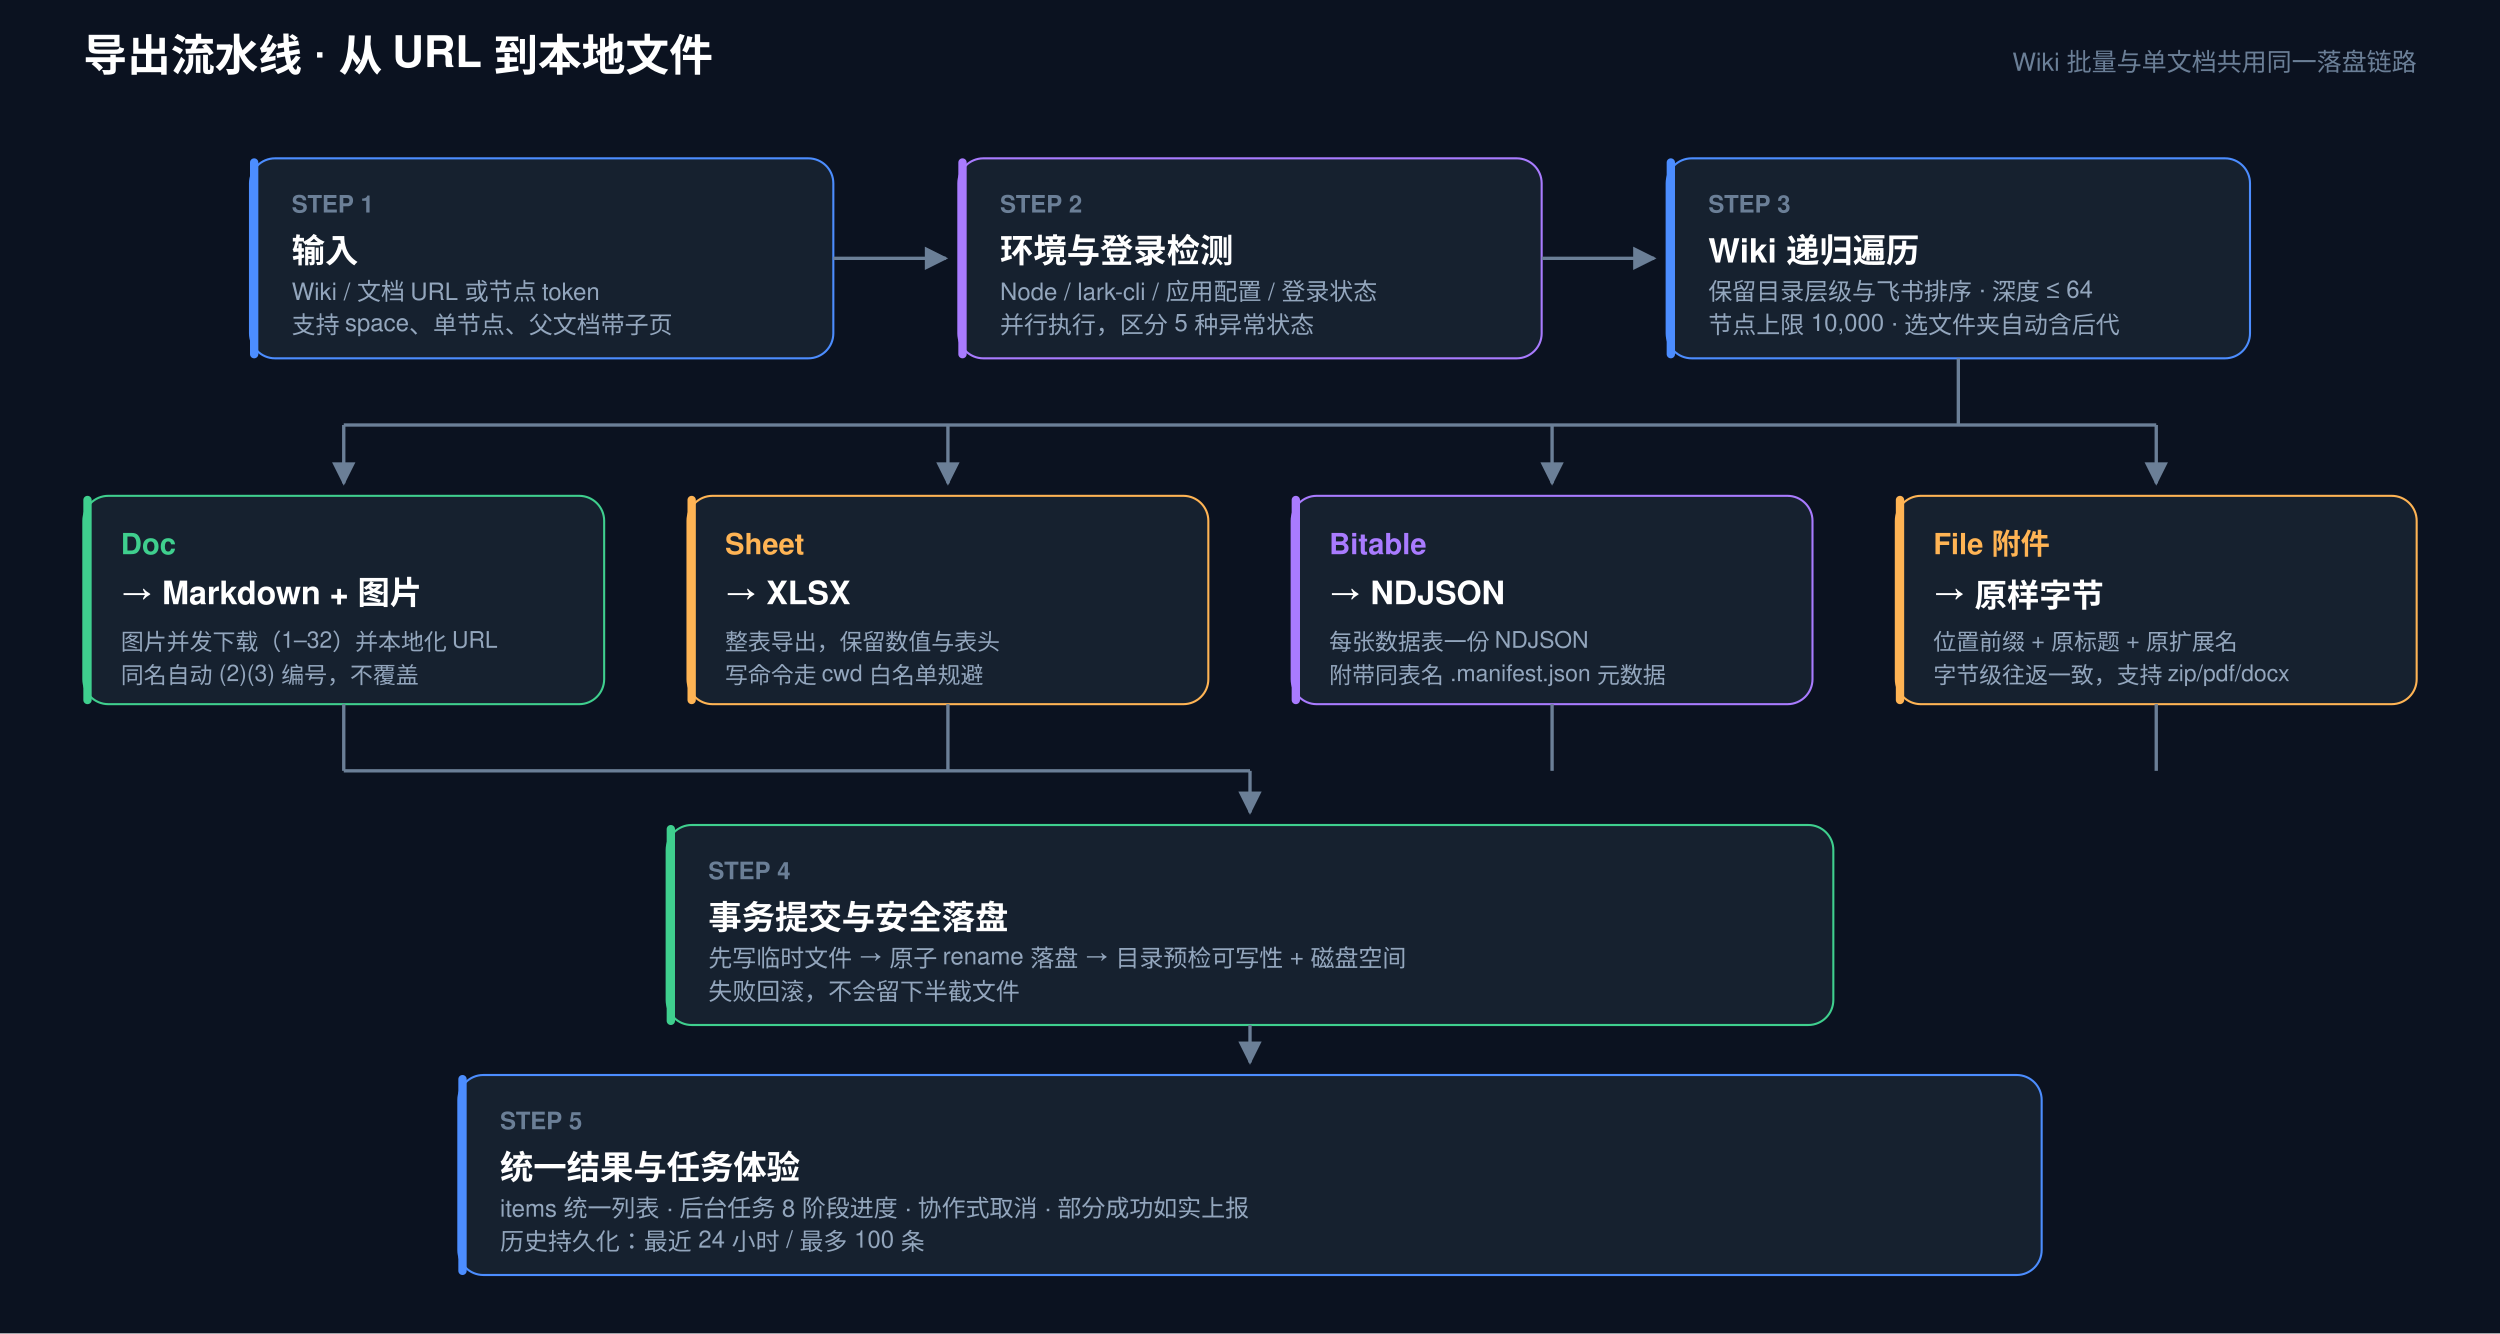
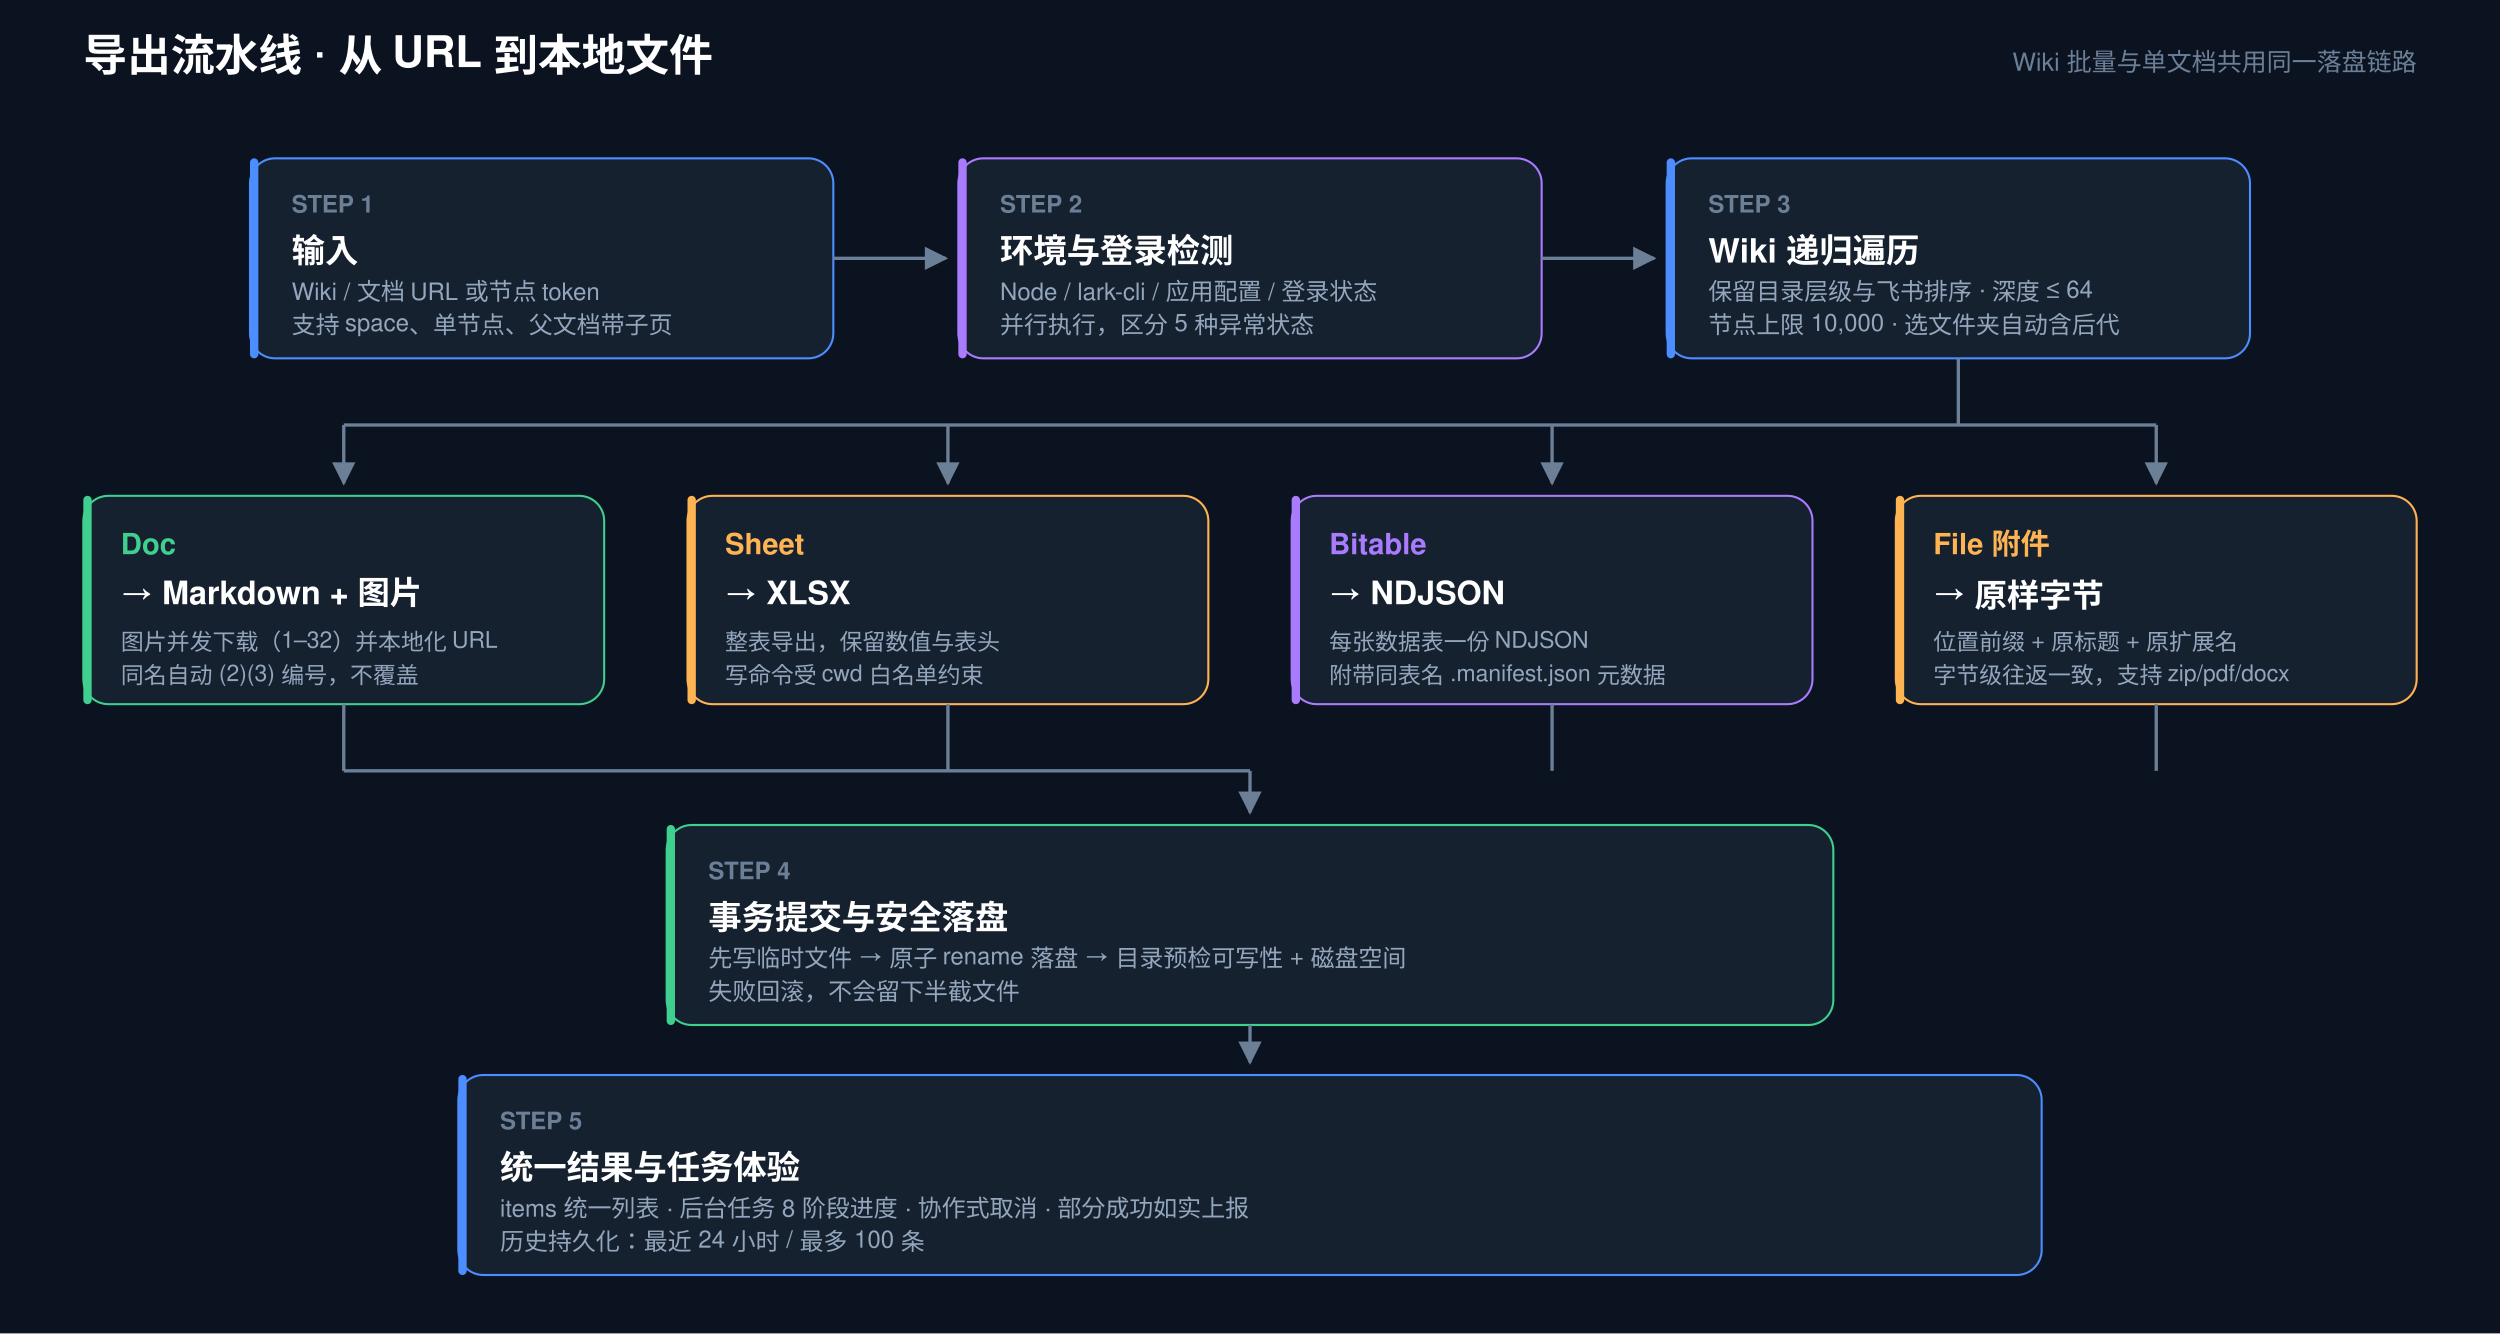
<svg xmlns="http://www.w3.org/2000/svg" width="1200" height="640" viewBox="0 0 1200 640" font-family="'PingFang SC','Microsoft YaHei','Segoe UI',Helvetica,Arial,sans-serif">
  <defs>
    <marker id="ah" viewBox="0 0 10 10" refX="9" refY="5" markerWidth="7" markerHeight="7" orient="auto-start-reverse">
      <path d="M 0 0 L 10 5 L 0 10 z" fill="#6B7F97" />
    </marker>
  </defs>
  <rect x="0" y="0" width="1200" height="640" rx="0" ry="0" fill="#0B1220" stroke="none" stroke-width="1" />
  <text x="40" y="34" font-size="21" fill="#FFFFFF" font-weight="700" text-anchor="start">导出流水线 · 从 URL 到本地文件</text>
  <text x="1160" y="34" font-size="12" fill="#6B7F97" font-weight="400" text-anchor="end">Wiki 批量与单文档共用同一落盘链路</text>
  <rect x="120" y="76" width="280" height="96" rx="12" ry="12" fill="#16212F" stroke="#4C8DFF" stroke-width="1" />
  <rect x="120" y="76" width="4" height="96" rx="2" fill="#4C8DFF" />
  <text x="140" y="102" font-size="11.5" fill="#6B7F97" font-weight="600" text-anchor="start">STEP 1</text>
  <text x="140" y="126" font-size="16" fill="#FFFFFF" font-weight="600" text-anchor="start">输入</text>
  <text x="140" y="144" font-size="11.5" fill="#93A6BD" font-weight="400" text-anchor="start">Wiki / 文档 URL 或节点 token</text>
  <text x="140" y="160" font-size="11.5" fill="#93A6BD" font-weight="400" text-anchor="start">支持 space、单节点、父文档带子页</text>
  <rect x="460" y="76" width="280" height="96" rx="12" ry="12" fill="#16212F" stroke="#A97BFF" stroke-width="1" />
  <rect x="460" y="76" width="4" height="96" rx="2" fill="#A97BFF" />
  <text x="480" y="102" font-size="11.5" fill="#6B7F97" font-weight="600" text-anchor="start">STEP 2</text>
  <text x="480" y="126" font-size="16" fill="#FFFFFF" font-weight="600" text-anchor="start">环境与登录检测</text>
  <text x="480" y="144" font-size="11.5" fill="#93A6BD" font-weight="400" text-anchor="start">Node / lark-cli / 应用配置 / 登录状态</text>
  <text x="480" y="160" font-size="11.5" fill="#93A6BD" font-weight="400" text-anchor="start">并行执行，区分 5 种异常状态</text>
  <rect x="800" y="76" width="280" height="96" rx="12" ry="12" fill="#16212F" stroke="#4C8DFF" stroke-width="1" />
  <rect x="800" y="76" width="4" height="96" rx="2" fill="#4C8DFF" />
  <text x="820" y="102" font-size="11.5" fill="#6B7F97" font-weight="600" text-anchor="start">STEP 3</text>
  <text x="820" y="126" font-size="16" fill="#FFFFFF" font-weight="600" text-anchor="start">Wiki 递归遍历</text>
  <text x="820" y="144" font-size="11.5" fill="#93A6BD" font-weight="400" text-anchor="start">保留目录层级与飞书排序 · 深度 ≤ 64</text>
  <text x="820" y="160" font-size="11.5" fill="#93A6BD" font-weight="400" text-anchor="start">节点上限 10,000 · 选文件夹自动含后代</text>
  <line x1="400" y1="124" x2="454" y2="124" stroke="#6B7F97" stroke-width="1.6" marker-end="url(#ah)" />
  <line x1="740" y1="124" x2="794" y2="124" stroke="#6B7F97" stroke-width="1.6" marker-end="url(#ah)" />
  <line x1="940" y1="172" x2="940" y2="204" stroke="#6B7F97" stroke-width="1.6" />
  <line x1="165.0" y1="204" x2="1035.0" y2="204" stroke="#6B7F97" stroke-width="1.6" />
  <line x1="165.0" y1="204" x2="165.0" y2="232" stroke="#6B7F97" stroke-width="1.6" marker-end="url(#ah)" />
  <line x1="455.0" y1="204" x2="455.0" y2="232" stroke="#6B7F97" stroke-width="1.6" marker-end="url(#ah)" />
  <line x1="745.0" y1="204" x2="745.0" y2="232" stroke="#6B7F97" stroke-width="1.6" marker-end="url(#ah)" />
  <line x1="1035.0" y1="204" x2="1035.0" y2="232" stroke="#6B7F97" stroke-width="1.6" marker-end="url(#ah)" />
  <rect x="40" y="238" width="250" height="100" rx="12" ry="12" fill="#16212F" stroke="#3FCF8E" stroke-width="1" />
  <rect x="40" y="238" width="4" height="100" rx="2" fill="#3FCF8E" />
  <text x="58" y="266" font-size="14" fill="#3FCF8E" font-weight="700" text-anchor="start">Doc</text>
  <text x="58" y="290" font-size="15.5" fill="#FFFFFF" font-weight="600" text-anchor="start">→ Markdown + 图片</text>
  <text x="58" y="312" font-size="11" fill="#93A6BD" font-weight="400" text-anchor="start">图片并发下载（1–32）并本地化 URL</text>
  <text x="58" y="328" font-size="11" fill="#93A6BD" font-weight="400" text-anchor="start">同名自动 (2)(3) 编号，不覆盖</text>
  <rect x="330" y="238" width="250" height="100" rx="12" ry="12" fill="#16212F" stroke="#FFB454" stroke-width="1" />
  <rect x="330" y="238" width="4" height="100" rx="2" fill="#FFB454" />
  <text x="348" y="266" font-size="14" fill="#FFB454" font-weight="700" text-anchor="start">Sheet</text>
  <text x="348" y="290" font-size="15.5" fill="#FFFFFF" font-weight="600" text-anchor="start">→ XLSX</text>
  <text x="348" y="312" font-size="11" fill="#93A6BD" font-weight="400" text-anchor="start">整表导出，保留数值与表头</text>
-   <text x="348" y="328" font-size="11" fill="#93A6BD" font-weight="400" text-anchor="start">写命令走 cwd 白名单规避</text>
+   <text x="348" y="328" font-size="11" fill="#93A6BD" font-weight="400" text-anchor="start">写命令受 cwd 白名单约束</text>
  <rect x="620" y="238" width="250" height="100" rx="12" ry="12" fill="#16212F" stroke="#A97BFF" stroke-width="1" />
  <rect x="620" y="238" width="4" height="100" rx="2" fill="#A97BFF" />
  <text x="638" y="266" font-size="14" fill="#A97BFF" font-weight="700" text-anchor="start">Bitable</text>
  <text x="638" y="290" font-size="15.5" fill="#FFFFFF" font-weight="600" text-anchor="start">→ NDJSON</text>
  <text x="638" y="312" font-size="11" fill="#93A6BD" font-weight="400" text-anchor="start">每张数据表一份 NDJSON</text>
  <text x="638" y="328" font-size="11" fill="#93A6BD" font-weight="400" text-anchor="start">附带同表名 .manifest.json 元数据</text>
  <rect x="910" y="238" width="250" height="100" rx="12" ry="12" fill="#16212F" stroke="#FFB454" stroke-width="1" />
  <rect x="910" y="238" width="4" height="100" rx="2" fill="#FFB454" />
  <text x="928" y="266" font-size="14" fill="#FFB454" font-weight="700" text-anchor="start">File 附件</text>
  <text x="928" y="290" font-size="15.5" fill="#FFFFFF" font-weight="600" text-anchor="start">→ 原样字节</text>
  <text x="928" y="312" font-size="11" fill="#93A6BD" font-weight="400" text-anchor="start">位置前缀 + 原标题 + 原扩展名</text>
  <text x="928" y="328" font-size="11" fill="#93A6BD" font-weight="400" text-anchor="start">字节级往返一致，支持 zip/pdf/docx</text>
  <line x1="165.0" y1="338" x2="165.0" y2="370" stroke="#6B7F97" stroke-width="1.6" />
  <line x1="455.0" y1="338" x2="455.0" y2="370" stroke="#6B7F97" stroke-width="1.6" />
  <line x1="745.0" y1="338" x2="745.0" y2="370" stroke="#6B7F97" stroke-width="1.6" />
  <line x1="1035.0" y1="338" x2="1035.0" y2="370" stroke="#6B7F97" stroke-width="1.6" />
  <line x1="165.0" y1="370" x2="600" y2="370" stroke="#6B7F97" stroke-width="1.6" />
  <line x1="600" y1="370" x2="600" y2="390" stroke="#6B7F97" stroke-width="1.6" marker-end="url(#ah)" />
  <rect x="320" y="396" width="560" height="96" rx="12" ry="12" fill="#16212F" stroke="#3FCF8E" stroke-width="1" />
  <rect x="320" y="396" width="4" height="96" rx="2" fill="#3FCF8E" />
  <text x="340" y="422" font-size="11.5" fill="#6B7F97" font-weight="600" text-anchor="start">STEP 4</text>
  <text x="340" y="446" font-size="16" fill="#FFFFFF" font-weight="600" text-anchor="start">事务提交与安全落盘</text>
  <text x="340" y="464" font-size="11.5" fill="#93A6BD" font-weight="400" text-anchor="start">先写临时文件 → 原子 rename 落盘 → 目录预检可写性 + 磁盘空间</text>
  <text x="340" y="480" font-size="11.5" fill="#93A6BD" font-weight="400" text-anchor="start">失败回滚，不会留下半截文件</text>
  <line x1="600" y1="492" x2="600" y2="510" stroke="#6B7F97" stroke-width="1.6" marker-end="url(#ah)" />
  <rect x="220" y="516" width="760" height="96" rx="12" ry="12" fill="#16212F" stroke="#4C8DFF" stroke-width="1" />
  <rect x="220" y="516" width="4" height="96" rx="2" fill="#4C8DFF" />
  <text x="240" y="542" font-size="11.5" fill="#6B7F97" font-weight="600" text-anchor="start">STEP 5</text>
  <text x="240" y="566" font-size="16" fill="#FFFFFF" font-weight="600" text-anchor="start">统一结果与任务体验</text>
  <text x="240" y="584" font-size="11.5" fill="#93A6BD" font-weight="400" text-anchor="start">items 统一列表 · 后台任务 8 阶段进度 · 协作式取消 · 部分成功如实上报</text>
  <text x="240" y="600" font-size="11.5" fill="#93A6BD" font-weight="400" text-anchor="start">历史持久化：最近 24 小时 / 最多 100 条</text>
</svg>
